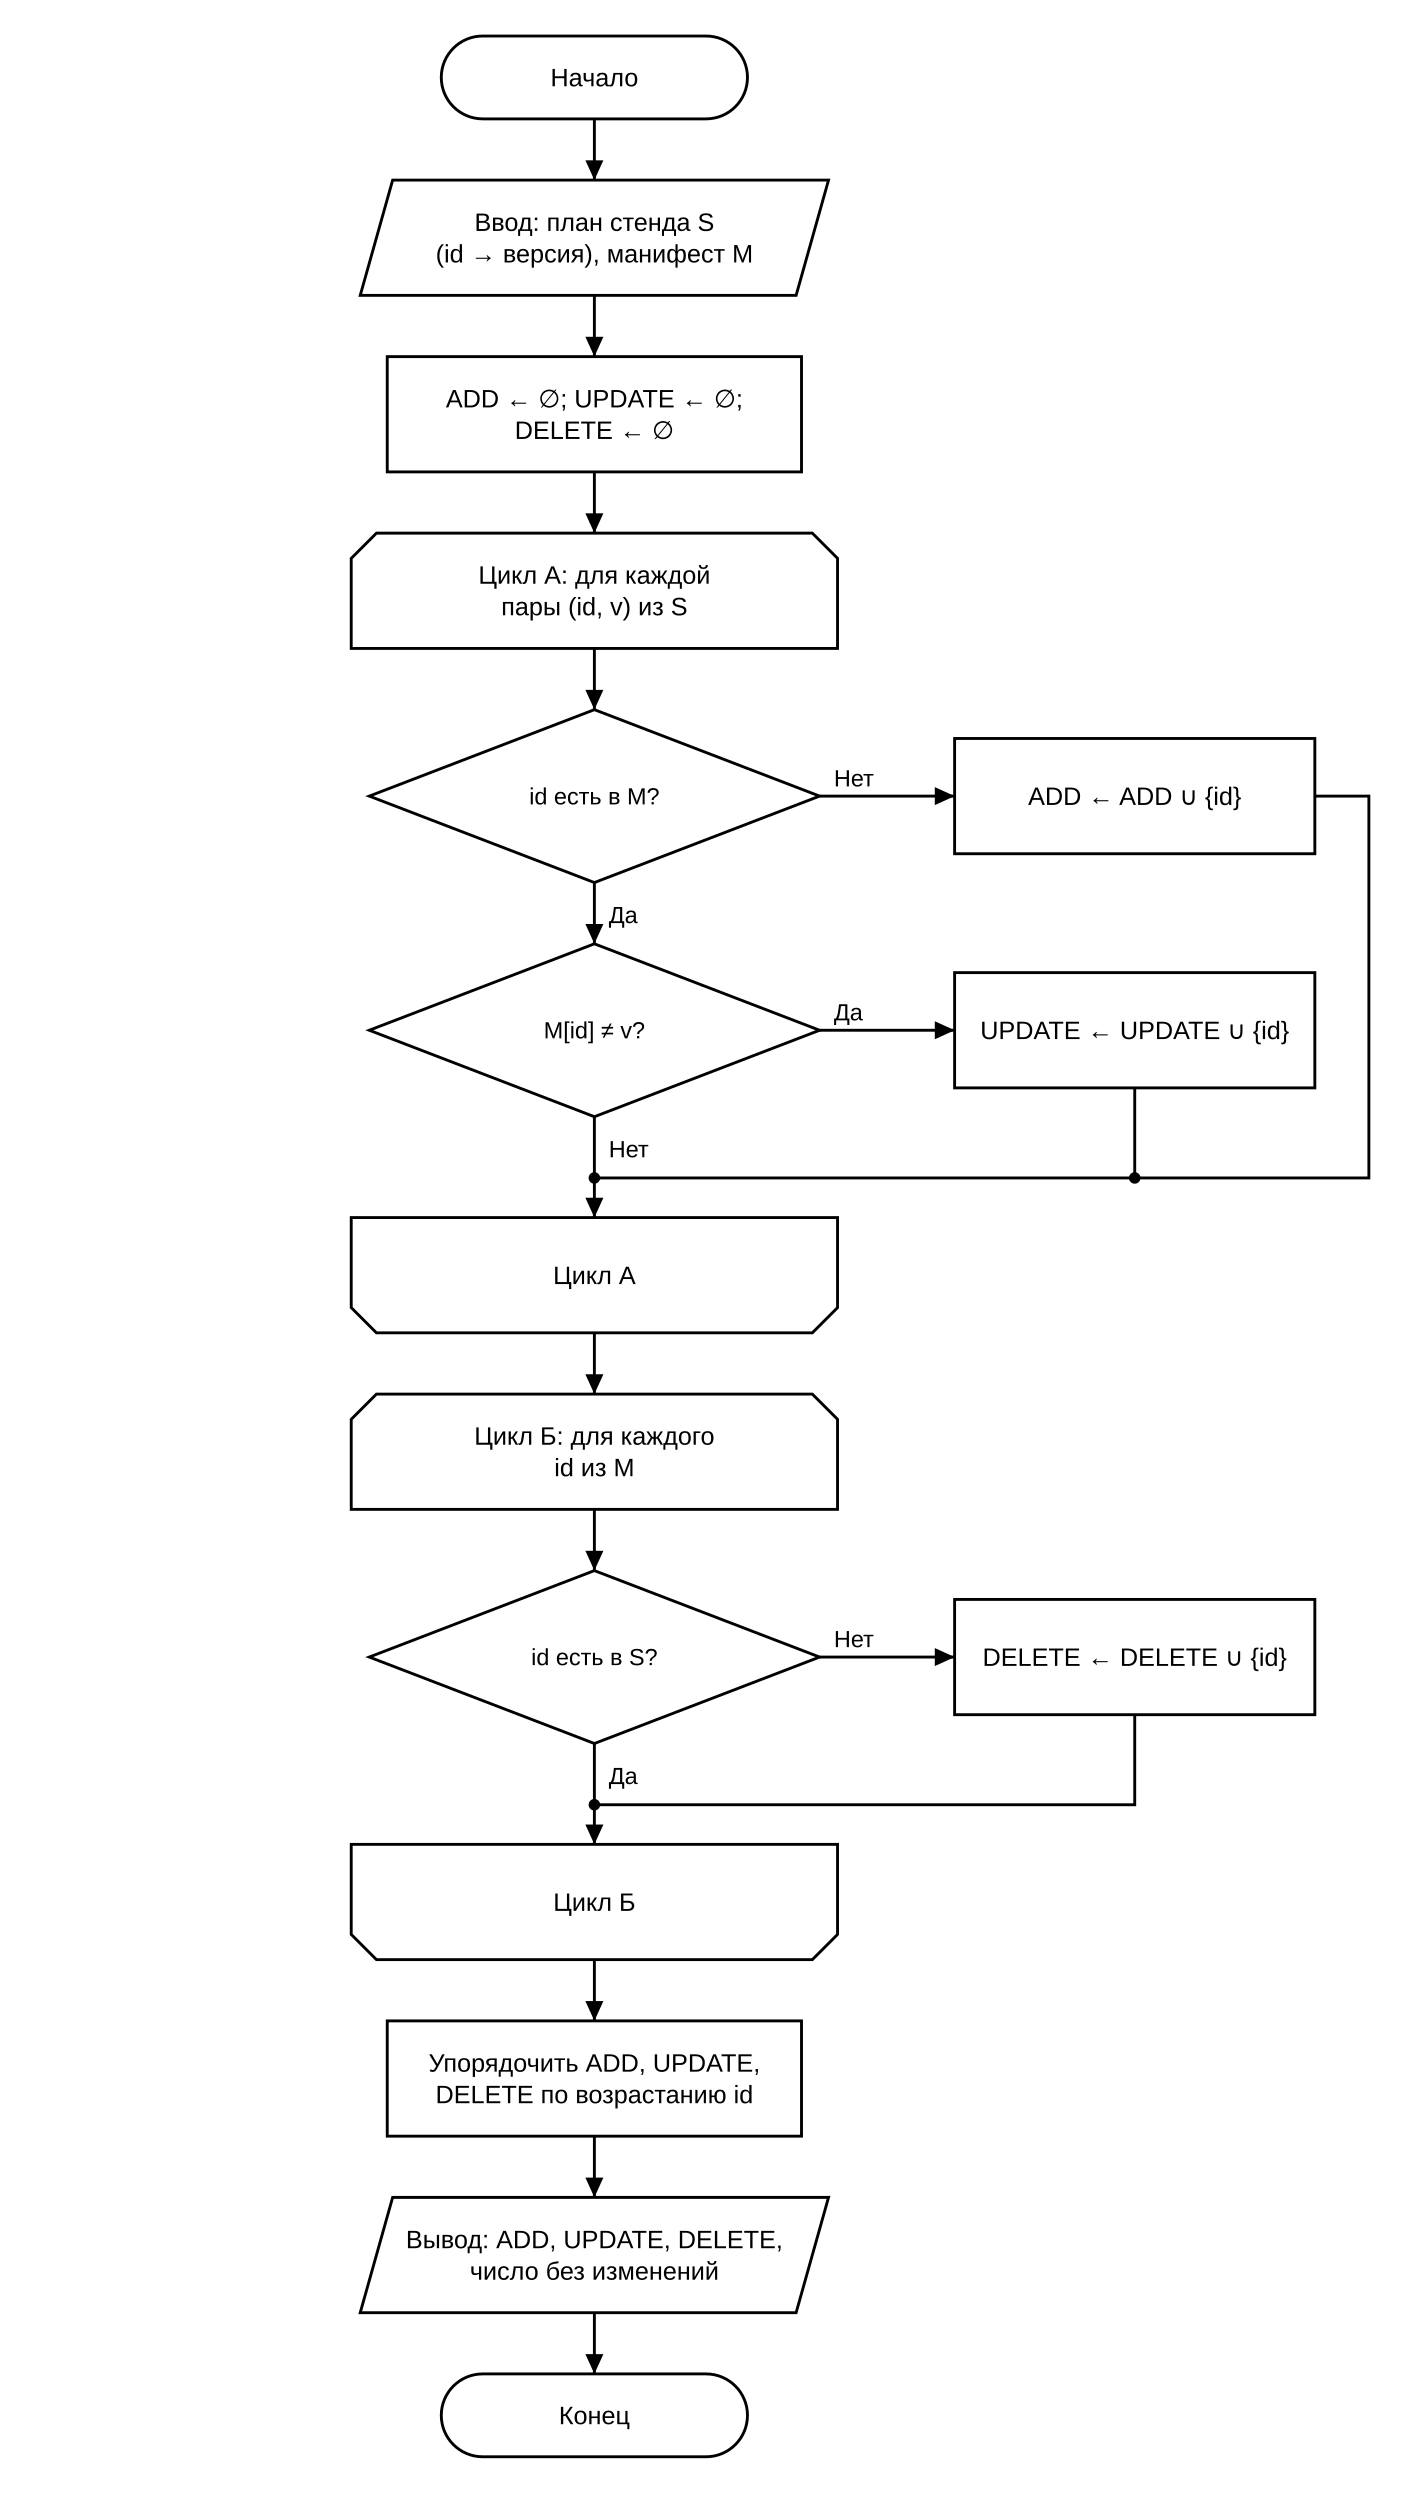
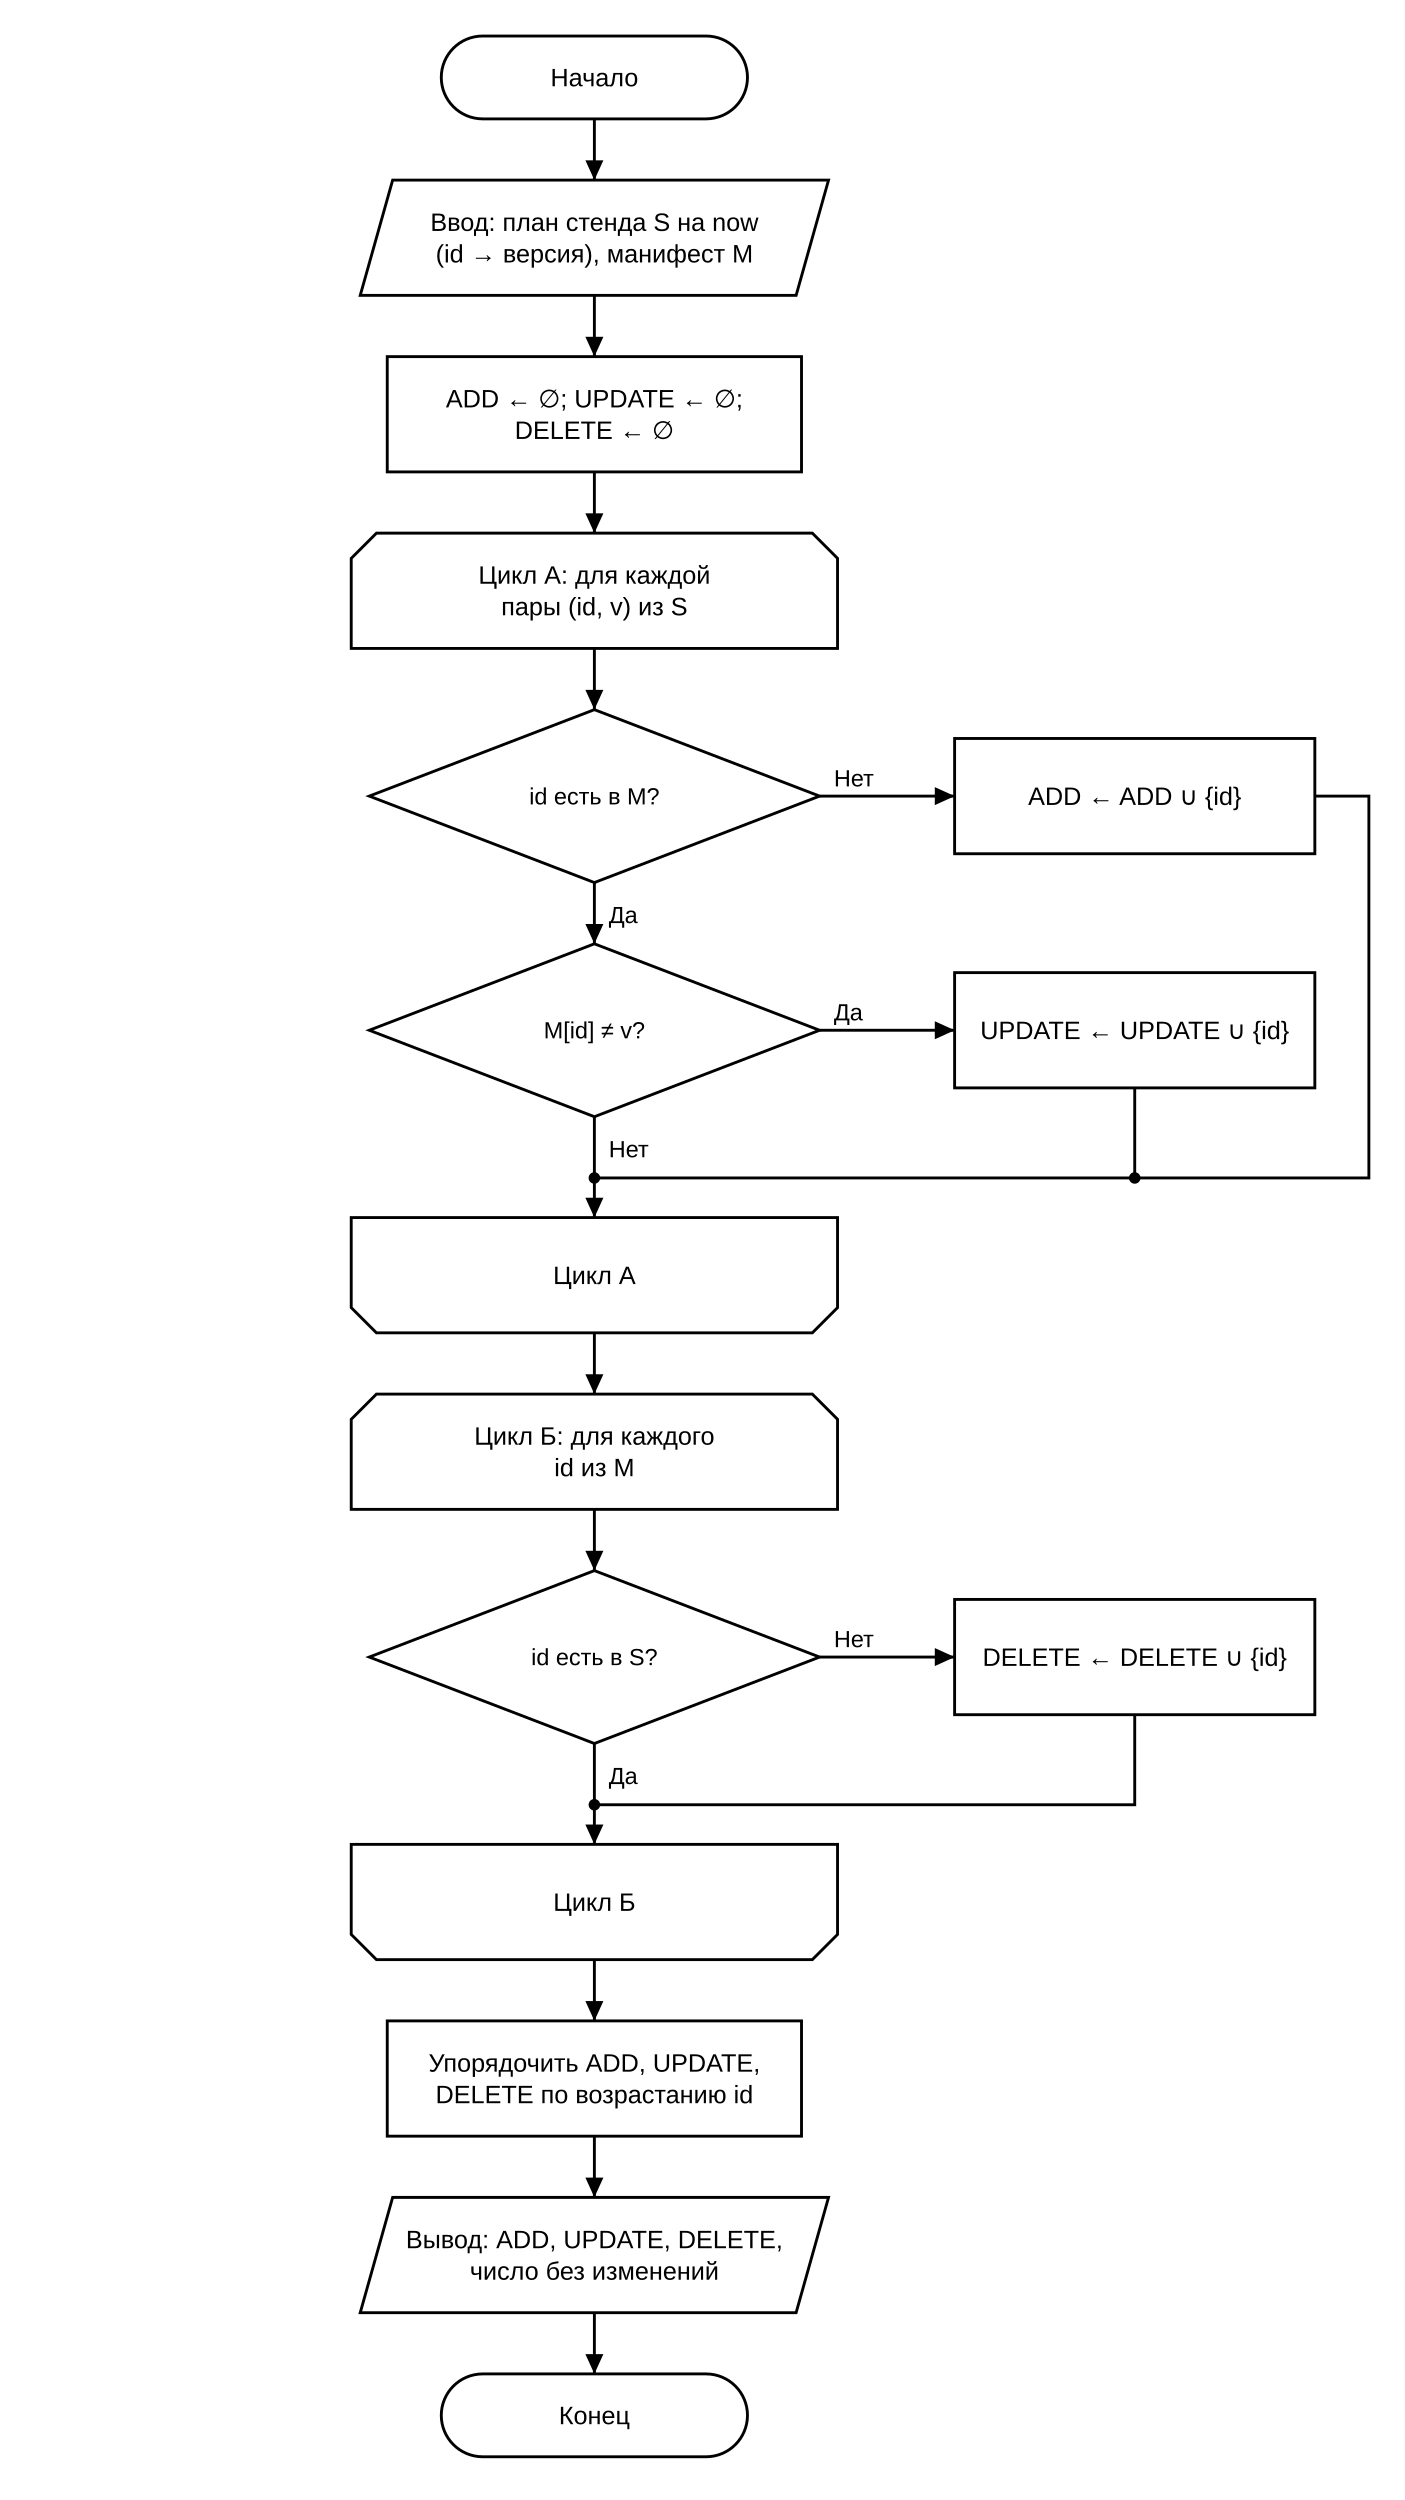
<svg xmlns="http://www.w3.org/2000/svg" width="780" height="1388" viewBox="0 0 780 1388" font-family="Liberation Sans, Arial, sans-serif">
  <rect width="780" height="1388" fill="#fff" />
  <rect x="245.0" y="20" width="170" height="46" rx="23.0" fill="#fff" stroke="#000" stroke-width="1.6" />
  <text x="330" y="47.9" font-size="14" text-anchor="middle">Начало</text>
  <polygon points="218.0,100 460.0,100 442.0,164 200.0,164" fill="#fff" stroke="#000" stroke-width="1.6" />
-   <text x="330" y="128.2" font-size="14" text-anchor="middle">Ввод: план стенда S</text>
+   <text x="330" y="128.2" font-size="14" text-anchor="middle">Ввод: план стенда S на now</text>
  <text x="330" y="145.7" font-size="14" text-anchor="middle">(id → версия), манифест M</text>
  <polyline points="330,66 330,100" fill="none" stroke="#000" stroke-width="1.6" />
  <polygon points="330,100 325,89 335,89" fill="#000" />
  <rect x="215.0" y="198" width="230" height="64" fill="#fff" stroke="#000" stroke-width="1.6" />
  <text x="330" y="226.2" font-size="14" text-anchor="middle">ADD ← ∅; UPDATE ← ∅;</text>
  <text x="330" y="243.7" font-size="14" text-anchor="middle">DELETE ← ∅</text>
  <polyline points="330,164 330,198" fill="none" stroke="#000" stroke-width="1.6" />
  <polygon points="330,198 325,187 335,187" fill="#000" />
  <polygon points="209.0,296 451.0,296 465.0,310 465.0,360 195.0,360 195.0,310" fill="#fff" stroke="#000" stroke-width="1.6" />
  <text x="330" y="324.1" font-size="14" text-anchor="middle">Цикл А: для каждой</text>
  <text x="330" y="341.6" font-size="14" text-anchor="middle">пары (id, v) из S</text>
  <polyline points="330,262 330,296" fill="none" stroke="#000" stroke-width="1.6" />
  <polygon points="330,296 325,285 335,285" fill="#000" />
  <polygon points="330,394 455.0,442.0 330,490 205.0,442.0" fill="#fff" stroke="#000" stroke-width="1.6" />
  <text x="330" y="446.6" font-size="13" text-anchor="middle">id есть в M?</text>
  <polyline points="330,360 330,394" fill="none" stroke="#000" stroke-width="1.6" />
  <polygon points="330,394 325,383 335,383" fill="#000" />
  <rect x="530.0" y="410.0" width="200" height="64" fill="#fff" stroke="#000" stroke-width="1.6" />
  <text x="630" y="446.9" font-size="14" text-anchor="middle">ADD ← ADD ∪ {id}</text>
  <polyline points="455.0,442.0 530.0,442.0" fill="none" stroke="#000" stroke-width="1.6" />
  <polygon points="530.0,442.0 519.0,437.0 519.0,447.0" fill="#000" />
  <text x="463.0" y="436.6" font-size="13" text-anchor="start">Нет</text>
  <polygon points="330,524 455.0,572.0 330,620 205.0,572.0" fill="#fff" stroke="#000" stroke-width="1.6" />
  <text x="330" y="576.5" font-size="13" text-anchor="middle">M[id] ≠ v?</text>
  <polyline points="330,490 330,524" fill="none" stroke="#000" stroke-width="1.6" />
  <polygon points="330,524 325,513 335,513" fill="#000" />
  <text x="338" y="512.5" font-size="13" text-anchor="start">Да</text>
  <rect x="530.0" y="540.0" width="200" height="64" fill="#fff" stroke="#000" stroke-width="1.6" />
  <text x="630" y="576.9" font-size="14" text-anchor="middle">UPDATE ← UPDATE ∪ {id}</text>
  <polyline points="455.0,572.0 530.0,572.0" fill="none" stroke="#000" stroke-width="1.6" />
  <polygon points="530.0,572.0 519.0,567.0 519.0,577.0" fill="#000" />
  <text x="463.0" y="566.5" font-size="13" text-anchor="start">Да</text>
  <text x="338" y="642.5" font-size="13" text-anchor="start">Нет</text>
  <polyline points="330,620 330,654" fill="none" stroke="#000" stroke-width="1.6" />
  <polyline points="730.0,442.0 760.0,442.0 760.0,654 330,654" fill="none" stroke="#000" stroke-width="1.6" />
  <polyline points="630,604.0 630,654" fill="none" stroke="#000" stroke-width="1.6" />
  <circle cx="330" cy="654" r="3.2" fill="#000" />
  <circle cx="630" cy="654" r="3.2" fill="#000" />
  <polygon points="195.0,676 465.0,676 465.0,726 451.0,740 209.0,740 195.0,726" fill="#fff" stroke="#000" stroke-width="1.6" />
  <text x="330" y="712.9" font-size="14" text-anchor="middle">Цикл А</text>
  <polyline points="330,654 330,676" fill="none" stroke="#000" stroke-width="1.6" />
  <polygon points="330,676 325,665 335,665" fill="#000" />
  <polygon points="209.0,774 451.0,774 465.0,788 465.0,838 195.0,838 195.0,788" fill="#fff" stroke="#000" stroke-width="1.6" />
  <text x="330" y="802.1" font-size="14" text-anchor="middle">Цикл Б: для каждого</text>
  <text x="330" y="819.6" font-size="14" text-anchor="middle">id из M</text>
  <polyline points="330,740 330,774" fill="none" stroke="#000" stroke-width="1.6" />
  <polygon points="330,774 325,763 335,763" fill="#000" />
  <polygon points="330,872 455.0,920.0 330,968 205.0,920.0" fill="#fff" stroke="#000" stroke-width="1.6" />
  <text x="330" y="924.5" font-size="13" text-anchor="middle">id есть в S?</text>
  <polyline points="330,838 330,872" fill="none" stroke="#000" stroke-width="1.6" />
  <polygon points="330,872 325,861 335,861" fill="#000" />
  <rect x="530.0" y="888.0" width="200" height="64" fill="#fff" stroke="#000" stroke-width="1.6" />
  <text x="630" y="924.9" font-size="14" text-anchor="middle">DELETE ← DELETE ∪ {id}</text>
  <polyline points="455.0,920.0 530.0,920.0" fill="none" stroke="#000" stroke-width="1.6" />
  <polygon points="530.0,920.0 519.0,915.0 519.0,925.0" fill="#000" />
  <text x="463.0" y="914.5" font-size="13" text-anchor="start">Нет</text>
  <text x="338" y="990.5" font-size="13" text-anchor="start">Да</text>
  <polyline points="330,968 330,1002" fill="none" stroke="#000" stroke-width="1.6" />
  <polyline points="630,952.0 630,1002 330,1002" fill="none" stroke="#000" stroke-width="1.6" />
  <circle cx="330" cy="1002" r="3.2" fill="#000" />
  <polygon points="195.0,1024 465.0,1024 465.0,1074 451.0,1088 209.0,1088 195.0,1074" fill="#fff" stroke="#000" stroke-width="1.6" />
  <text x="330" y="1060.9" font-size="14" text-anchor="middle">Цикл Б</text>
  <polyline points="330,1002 330,1024" fill="none" stroke="#000" stroke-width="1.6" />
  <polygon points="330,1024 325,1013 335,1013" fill="#000" />
  <rect x="215.0" y="1122" width="230" height="64" fill="#fff" stroke="#000" stroke-width="1.6" />
  <text x="330" y="1150.2" font-size="14" text-anchor="middle">Упорядочить ADD, UPDATE,</text>
  <text x="330" y="1167.7" font-size="14" text-anchor="middle">DELETE по возрастанию id</text>
  <polygon points="218.0,1220 460.0,1220 442.0,1284 200.0,1284" fill="#fff" stroke="#000" stroke-width="1.6" />
  <text x="330" y="1248.2" font-size="14" text-anchor="middle">Вывод: ADD, UPDATE, DELETE,</text>
  <text x="330" y="1265.7" font-size="14" text-anchor="middle">число без изменений</text>
  <polyline points="330,1186 330,1220" fill="none" stroke="#000" stroke-width="1.6" />
  <polygon points="330,1220 325,1209 335,1209" fill="#000" />
  <rect x="245.0" y="1318" width="170" height="46" rx="23.0" fill="#fff" stroke="#000" stroke-width="1.6" />
  <text x="330" y="1345.9" font-size="14" text-anchor="middle">Конец</text>
  <polyline points="330,1284 330,1318" fill="none" stroke="#000" stroke-width="1.6" />
  <polygon points="330,1318 325,1307 335,1307" fill="#000" />
  <polyline points="330,1088 330,1122" fill="none" stroke="#000" stroke-width="1.6" />
  <polygon points="330,1122 325,1111 335,1111" fill="#000" />
</svg>
